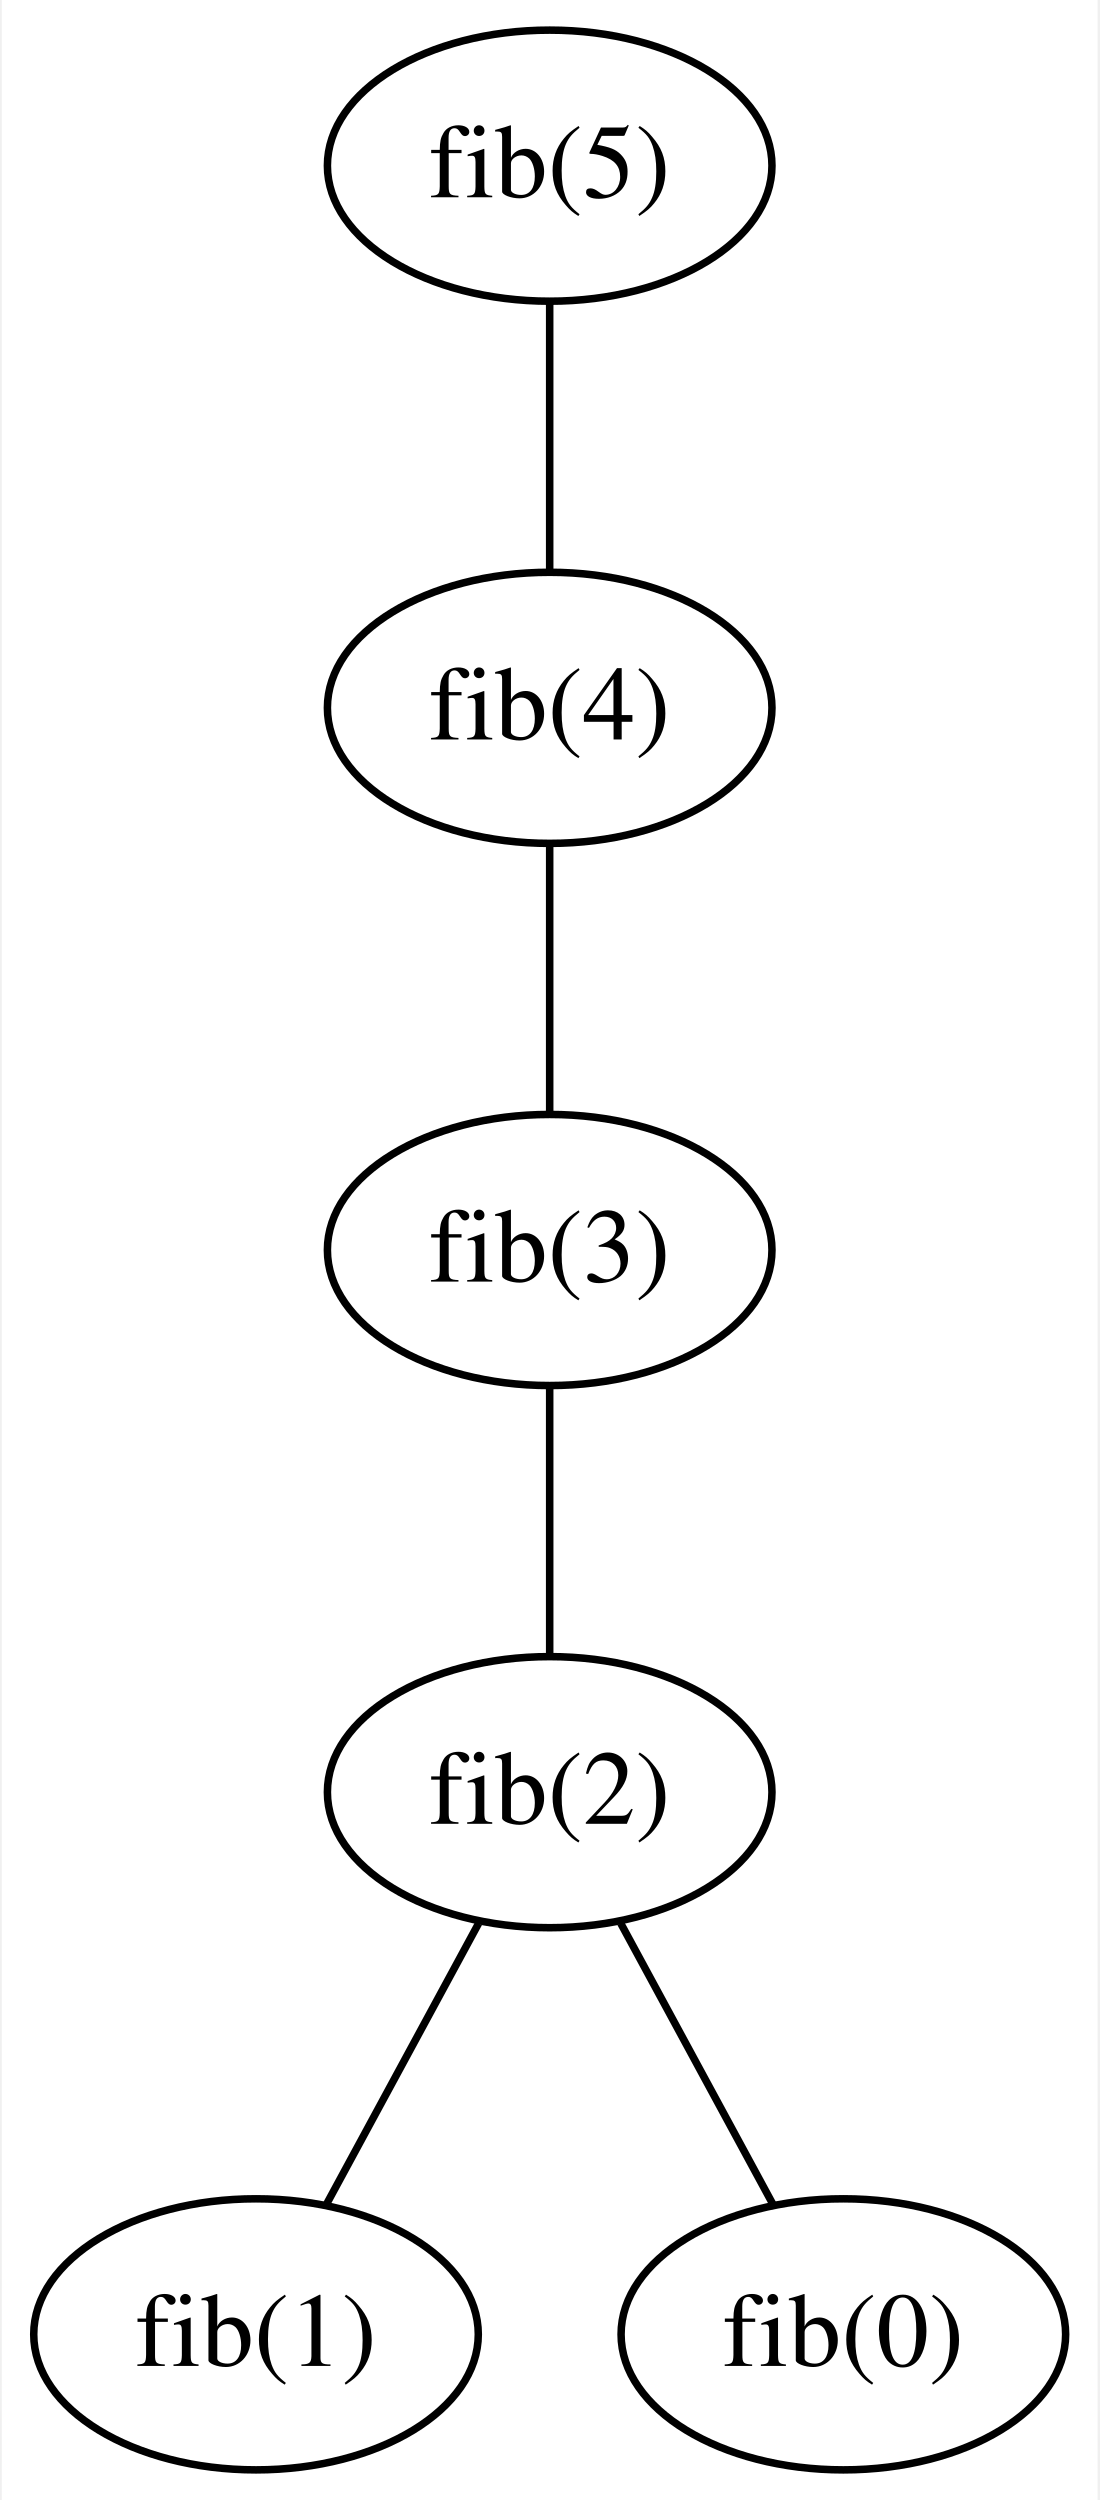
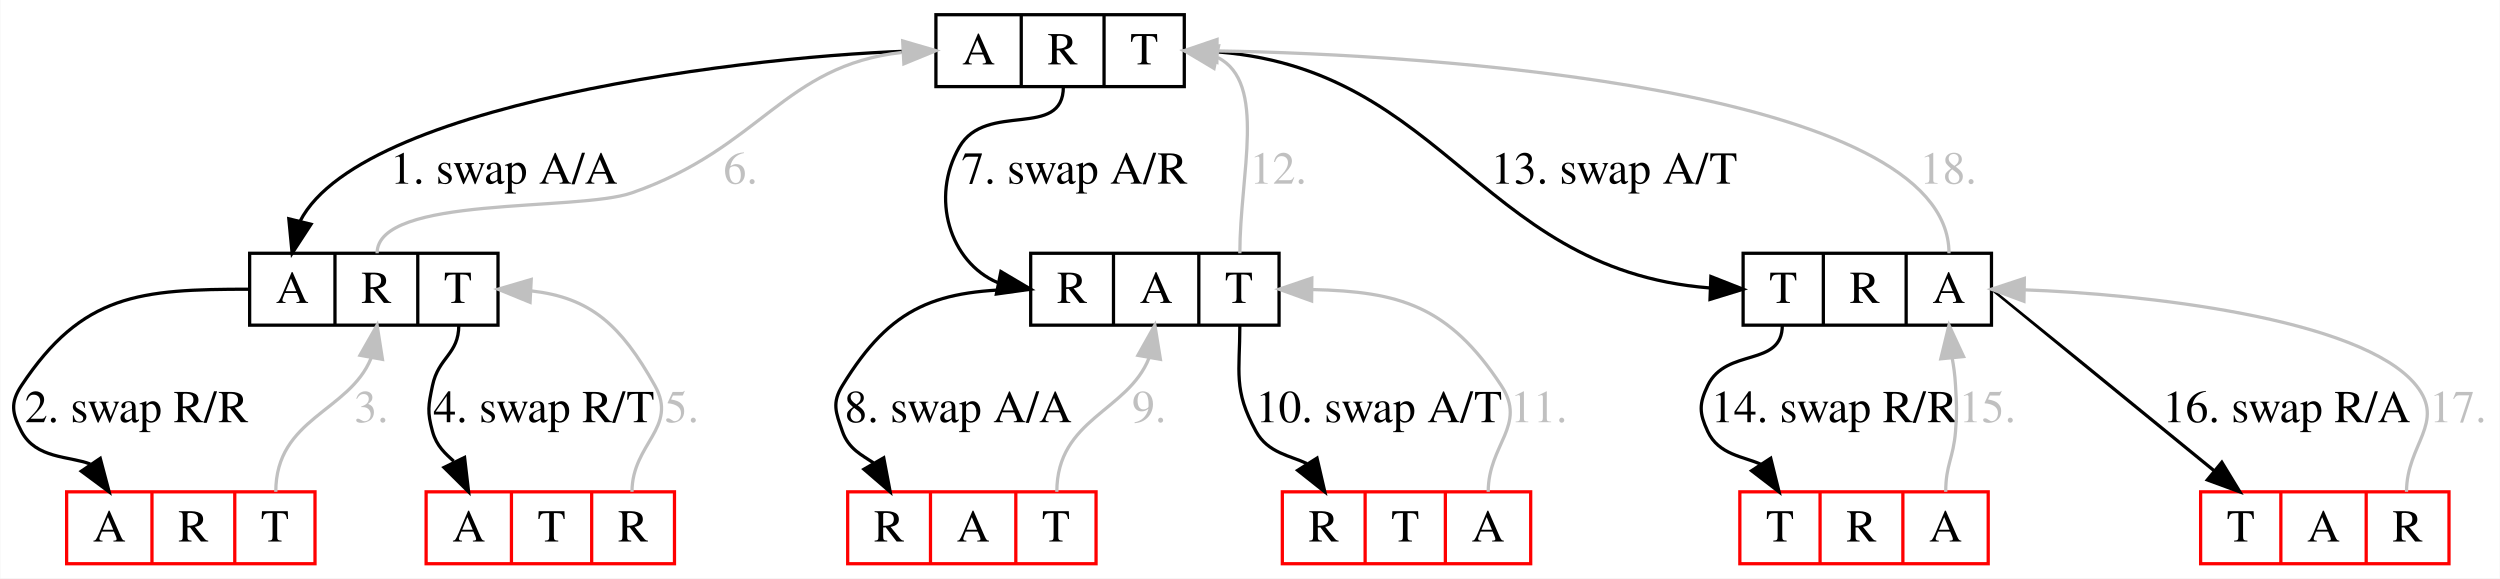
- <svg xmlns="http://www.w3.org/2000/svg" width="146pt" height="332pt" viewBox="0.00 0.00 145.52 332.00">
-   <g id="graph0" class="graph" transform="scale(1 1) rotate(0) translate(4 328)">
-     <polygon fill="#ffffff" stroke="transparent" points="-4,4 -4,-328 141.517,-328 141.517,4 -4,4" />
+ <svg xmlns="http://www.w3.org/2000/svg" width="765pt" height="177pt" viewBox="0.00 0.00 764.78 177.00">
+   <g id="graph0" class="graph" transform="scale(1 1) rotate(0) translate(4 173)">
+     <polygon fill="#ffffff" stroke="transparent" points="-4,4 -4,-173 760.781,-173 760.781,4 -4,4" />
    <g id="node1" class="node">
-       <ellipse fill="none" stroke="#000000" cx="68.758" cy="-306" rx="29.519" ry="18" />
-       <text text-anchor="middle" x="68.758" y="-301.8" font-family="Times,serif" font-size="14.00" fill="#000000">fib(5)</text>
+       <polygon fill="none" stroke="#000000" points="282.281,-146.5 282.281,-168.5 358.281,-168.5 358.281,-146.5 282.281,-146.5" />
+       <text text-anchor="middle" x="295.336" y="-153.3" font-family="Times,serif" font-size="14.00" fill="#000000">A</text>
+       <polyline fill="none" stroke="#000000" points="308.391,-146.5 308.391,-168.5 " />
+       <text text-anchor="middle" x="321.06" y="-153.3" font-family="Times,serif" font-size="14.00" fill="#000000">R</text>
+       <polyline fill="none" stroke="#000000" points="333.729,-146.5 333.729,-168.5 " />
+       <text text-anchor="middle" x="346.005" y="-153.3" font-family="Times,serif" font-size="14.00" fill="#000000">T</text>
    </g>
    <g id="node2" class="node">
-       <ellipse fill="none" stroke="#000000" cx="68.758" cy="-234" rx="29.519" ry="18" />
-       <text text-anchor="middle" x="68.758" y="-229.8" font-family="Times,serif" font-size="14.00" fill="#000000">fib(4)</text>
+       <polygon fill="none" stroke="#000000" points="72.281,-73.5 72.281,-95.5 148.281,-95.5 148.281,-73.5 72.281,-73.5" />
+       <text text-anchor="middle" x="85.336" y="-80.3" font-family="Times,serif" font-size="14.00" fill="#000000">A</text>
+       <polyline fill="none" stroke="#000000" points="98.391,-73.5 98.391,-95.5 " />
+       <text text-anchor="middle" x="111.06" y="-80.3" font-family="Times,serif" font-size="14.00" fill="#000000">R</text>
+       <polyline fill="none" stroke="#000000" points="123.729,-73.5 123.729,-95.5 " />
+       <text text-anchor="middle" x="136.005" y="-80.3" font-family="Times,serif" font-size="14.00" fill="#000000">T</text>
    </g>
    <g id="edge1" class="edge">
-       <path fill="none" stroke="#000000" d="M68.758,-287.831C68.758,-277 68.758,-263.288 68.758,-252.413" />
+       <path fill="none" stroke="#000000" d="M282.281,-157.5C239.792,-157.5 107.131,-143.697 87.673,-105.232" />
+       <polygon fill="#000000" stroke="#000000" points="91.067,-104.375 85.281,-95.5 84.269,-106.046 91.067,-104.375" />
+       <text text-anchor="middle" x="150.089" y="-116.8" font-family="Times,serif" font-size="14.00" fill="#000000">1. swap A/A</text>
+     </g>
+     <g id="node5" class="node">
+       <polygon fill="none" stroke="#000000" points="311.281,-73.5 311.281,-95.5 387.281,-95.5 387.281,-73.5 311.281,-73.5" />
+       <text text-anchor="middle" x="323.95" y="-80.3" font-family="Times,serif" font-size="14.00" fill="#000000">R</text>
+       <polyline fill="none" stroke="#000000" points="336.618,-73.5 336.618,-95.5 " />
+       <text text-anchor="middle" x="349.674" y="-80.3" font-family="Times,serif" font-size="14.00" fill="#000000">A</text>
+       <polyline fill="none" stroke="#000000" points="362.729,-73.5 362.729,-95.5 " />
+       <text text-anchor="middle" x="375.005" y="-80.3" font-family="Times,serif" font-size="14.00" fill="#000000">T</text>
+     </g>
+     <g id="edge7" class="edge">
+       <path fill="none" stroke="#000000" d="M321.281,-146.5C321.281,-130.132 297.601,-142.186 289.436,-128 280.499,-112.472 286.508,-92.831 301.124,-86.537" />
+       <polygon fill="#000000" stroke="#000000" points="302.164,-89.898 311.281,-84.5 300.788,-83.035 302.164,-89.898" />
+       <text text-anchor="middle" x="324.703" y="-116.8" font-family="Times,serif" font-size="14.00" fill="#000000">7. swap A/R</text>
+     </g>
+     <g id="node8" class="node">
+       <polygon fill="none" stroke="#000000" points="529.281,-73.5 529.281,-95.5 605.281,-95.5 605.281,-73.5 529.281,-73.5" />
+       <text text-anchor="middle" x="541.557" y="-80.3" font-family="Times,serif" font-size="14.00" fill="#000000">T</text>
+       <polyline fill="none" stroke="#000000" points="553.832,-73.5 553.832,-95.5 " />
+       <text text-anchor="middle" x="566.501" y="-80.3" font-family="Times,serif" font-size="14.00" fill="#000000">R</text>
+       <polyline fill="none" stroke="#000000" points="579.17,-73.5 579.17,-95.5 " />
+       <text text-anchor="middle" x="592.226" y="-80.3" font-family="Times,serif" font-size="14.00" fill="#000000">A</text>
+     </g>
+     <g id="edge13" class="edge">
+       <path fill="none" stroke="#000000" d="M358.281,-157.5C437.365,-157.5 446.011,-90.639 519.042,-84.893" />
+       <polygon fill="#000000" stroke="#000000" points="519.422,-88.381 529.281,-84.5 519.154,-81.386 519.422,-88.381" />
+       <text text-anchor="middle" x="489.81" y="-116.8" font-family="Times,serif" font-size="14.00" fill="#000000">13. swap A/T</text>
+     </g>
+     <g id="edge6" class="edge">
+       <path fill="none" stroke="#c0c0c0" d="M111.281,-95.5C111.281,-113.314 172.458,-108.14 189.281,-114 228.838,-127.779 235.686,-152.917 271.842,-156.948" />
+       <polygon fill="#c0c0c0" stroke="#c0c0c0" points="272.11,-160.467 282.281,-157.5 272.479,-153.477 272.11,-160.467" />
+       <text text-anchor="middle" x="222.531" y="-116.8" font-family="Times,serif" font-size="14.00" fill="#c0c0c0">6.</text>
    </g>
    <g id="node3" class="node">
-       <ellipse fill="none" stroke="#000000" cx="68.758" cy="-162" rx="29.519" ry="18" />
-       <text text-anchor="middle" x="68.758" y="-157.8" font-family="Times,serif" font-size="14.00" fill="#000000">fib(3)</text>
+       <polygon fill="none" stroke="#ff0000" points="16.281,-.5 16.281,-22.5 92.281,-22.5 92.281,-.5 16.281,-.5" />
+       <text text-anchor="middle" x="29.336" y="-7.3" font-family="Times,serif" font-size="14.00" fill="#000000">A</text>
+       <polyline fill="none" stroke="#ff0000" points="42.391,-.5 42.391,-22.5 " />
+       <text text-anchor="middle" x="55.06" y="-7.3" font-family="Times,serif" font-size="14.00" fill="#000000">R</text>
+       <polyline fill="none" stroke="#ff0000" points="67.729,-.5 67.729,-22.5 " />
+       <text text-anchor="middle" x="80.005" y="-7.3" font-family="Times,serif" font-size="14.00" fill="#000000">T</text>
    </g>
    <g id="edge2" class="edge">
-       <path fill="none" stroke="#000000" d="M68.758,-215.831C68.758,-205 68.758,-191.288 68.758,-180.413" />
+       <path fill="none" stroke="#000000" d="M72.281,-84.5C38.586,-84.5 21.065,-83.081 2.443,-55 -.996,-49.814 -.451,-46.509 2.443,-41 6.864,-32.583 17.04,-33.485 23.514,-31.006" />
+       <polygon fill="#000000" stroke="#000000" points="26.566,-32.741 29.281,-22.5 20.772,-28.813 26.566,-32.741" />
+       <text text-anchor="middle" x="37.7" y="-43.8" font-family="Times,serif" font-size="14.00" fill="#000000">2. swap R/R</text>
    </g>
    <g id="node4" class="node">
-       <ellipse fill="none" stroke="#000000" cx="68.758" cy="-90" rx="29.519" ry="18" />
-       <text text-anchor="middle" x="68.758" y="-85.8" font-family="Times,serif" font-size="14.00" fill="#000000">fib(2)</text>
+       <polygon fill="none" stroke="#ff0000" points="126.281,-.5 126.281,-22.5 202.281,-22.5 202.281,-.5 126.281,-.5" />
+       <text text-anchor="middle" x="139.336" y="-7.3" font-family="Times,serif" font-size="14.00" fill="#000000">A</text>
+       <polyline fill="none" stroke="#ff0000" points="152.391,-.5 152.391,-22.5 " />
+       <text text-anchor="middle" x="164.667" y="-7.3" font-family="Times,serif" font-size="14.00" fill="#000000">T</text>
+       <polyline fill="none" stroke="#ff0000" points="176.943,-.5 176.943,-22.5 " />
+       <text text-anchor="middle" x="189.612" y="-7.3" font-family="Times,serif" font-size="14.00" fill="#000000">R</text>
+     </g>
+     <g id="edge4" class="edge">
+       <path fill="none" stroke="#000000" d="M136.281,-73.5C136.281,-64.533 130.056,-63.779 128.229,-55 126.961,-48.908 126.574,-46.998 128.229,-41 129.503,-36.384 132.266,-34.153 134.71,-31.879" />
+       <polygon fill="#000000" stroke="#000000" points="138.046,-33.023 139.281,-22.5 131.754,-29.956 138.046,-33.023" />
+       <text text-anchor="middle" x="162.306" y="-43.8" font-family="Times,serif" font-size="14.00" fill="#000000">4. swap R/T</text>
    </g>
    <g id="edge3" class="edge">
-       <path fill="none" stroke="#000000" d="M68.758,-143.831C68.758,-133 68.758,-119.288 68.758,-108.413" />
+       <path fill="none" stroke="#c0c0c0" d="M80.281,-22.5C80.281,-45.088 102.761,-46.954 109.434,-63.39" />
+       <polygon fill="#c0c0c0" stroke="#c0c0c0" points="106.041,-64.291 111.281,-73.5 112.927,-63.034 106.041,-64.291" />
+       <text text-anchor="middle" x="109.531" y="-43.8" font-family="Times,serif" font-size="14.00" fill="#c0c0c0">3.</text>
    </g>
-     <g id="node5" class="node">
-       <ellipse fill="none" stroke="#000000" cx="29.759" cy="-18" rx="29.519" ry="18" />
-       <text text-anchor="middle" x="29.759" y="-13.8" font-family="Times,serif" font-size="14.00" fill="#000000">fib(1)</text>
+     <g id="edge5" class="edge">
+       <path fill="none" stroke="#c0c0c0" d="M189.281,-22.5C189.281,-37.276 203.492,-42.104 196.281,-55 185.874,-73.611 176.542,-81.917 158.538,-83.973" />
+       <polygon fill="#c0c0c0" stroke="#c0c0c0" points="158.088,-80.492 148.281,-84.5 158.447,-87.482 158.088,-80.492" />
+       <text text-anchor="middle" x="204.531" y="-43.8" font-family="Times,serif" font-size="14.00" fill="#c0c0c0">5.</text>
    </g>
-     <g id="edge4" class="edge">
-       <path fill="none" stroke="#000000" d="M59.318,-72.571C53.186,-61.251 45.227,-46.557 39.112,-35.269" />
+     <g id="edge12" class="edge">
+       <path fill="none" stroke="#c0c0c0" d="M375.281,-95.5C375.281,-119.831 383.673,-147.683 368.52,-155.416" />
+       <polygon fill="#c0c0c0" stroke="#c0c0c0" points="367.382,-152.076 358.281,-157.5 368.778,-158.935 367.382,-152.076" />
+       <text text-anchor="middle" x="387.031" y="-116.8" font-family="Times,serif" font-size="14.00" fill="#c0c0c0">12.</text>
    </g>
    <g id="node6" class="node">
-       <ellipse fill="none" stroke="#000000" cx="107.758" cy="-18" rx="29.519" ry="18" />
-       <text text-anchor="middle" x="107.758" y="-13.8" font-family="Times,serif" font-size="14.00" fill="#000000">fib(0)</text>
+       <polygon fill="none" stroke="#ff0000" points="255.281,-.5 255.281,-22.5 331.281,-22.5 331.281,-.5 255.281,-.5" />
+       <text text-anchor="middle" x="267.95" y="-7.3" font-family="Times,serif" font-size="14.00" fill="#000000">R</text>
+       <polyline fill="none" stroke="#ff0000" points="280.618,-.5 280.618,-22.5 " />
+       <text text-anchor="middle" x="293.674" y="-7.3" font-family="Times,serif" font-size="14.00" fill="#000000">A</text>
+       <polyline fill="none" stroke="#ff0000" points="306.729,-.5 306.729,-22.5 " />
+       <text text-anchor="middle" x="319.005" y="-7.3" font-family="Times,serif" font-size="14.00" fill="#000000">T</text>
    </g>
-     <g id="edge5" class="edge">
-       <path fill="none" stroke="#000000" d="M78.199,-72.571C84.331,-61.251 92.29,-46.557 98.405,-35.269" />
+     <g id="edge8" class="edge">
+       <path fill="none" stroke="#000000" d="M311.281,-84.5C282.512,-84.5 268.671,-79.544 253.663,-55 250.418,-49.691 251.622,-46.878 253.663,-41 255.544,-35.587 259.739,-33.695 263.155,-31.379" />
+       <polygon fill="#000000" stroke="#000000" points="266.312,-32.91 268.281,-22.5 260.25,-29.411 266.312,-32.91" />
+       <text text-anchor="middle" x="289.089" y="-43.8" font-family="Times,serif" font-size="14.00" fill="#000000">8. swap A/A</text>
+     </g>
+     <g id="node7" class="node">
+       <polygon fill="none" stroke="#ff0000" points="388.281,-.5 388.281,-22.5 464.281,-22.5 464.281,-.5 388.281,-.5" />
+       <text text-anchor="middle" x="400.95" y="-7.3" font-family="Times,serif" font-size="14.00" fill="#000000">R</text>
+       <polyline fill="none" stroke="#ff0000" points="413.618,-.5 413.618,-22.5 " />
+       <text text-anchor="middle" x="425.894" y="-7.3" font-family="Times,serif" font-size="14.00" fill="#000000">T</text>
+       <polyline fill="none" stroke="#ff0000" points="438.17,-.5 438.17,-22.5 " />
+       <text text-anchor="middle" x="451.226" y="-7.3" font-family="Times,serif" font-size="14.00" fill="#000000">A</text>
+     </g>
+     <g id="edge10" class="edge">
+       <path fill="none" stroke="#000000" d="M375.281,-73.5C375.281,-58.89 373.212,-53.819 380.222,-41 383.865,-34.339 390.888,-33.553 395.819,-31.136" />
+       <polygon fill="#000000" stroke="#000000" points="398.893,-32.822 401.281,-22.5 392.977,-29.08 398.893,-32.822" />
+       <text text-anchor="middle" x="417.81" y="-43.8" font-family="Times,serif" font-size="14.00" fill="#000000">10. swap A/T</text>
+     </g>
+     <g id="edge9" class="edge">
+       <path fill="none" stroke="#c0c0c0" d="M319.281,-22.5C319.281,-44.894 341.035,-47.062 347.494,-63.451" />
+       <polygon fill="#c0c0c0" stroke="#c0c0c0" points="344.084,-64.267 349.281,-73.5 350.976,-63.042 344.084,-64.267" />
+       <text text-anchor="middle" x="347.531" y="-43.8" font-family="Times,serif" font-size="14.00" fill="#c0c0c0">9.</text>
+     </g>
+     <g id="edge11" class="edge">
+       <path fill="none" stroke="#c0c0c0" d="M451.281,-22.5C451.281,-37.053 463.265,-42.833 455.281,-55 439.183,-79.53 423.952,-83.766 397.54,-84.399" />
+       <polygon fill="#c0c0c0" stroke="#c0c0c0" points="397.246,-80.901 387.281,-84.5 397.315,-87.901 397.246,-80.901" />
+       <text text-anchor="middle" x="466.774" y="-43.8" font-family="Times,serif" font-size="14.00" fill="#c0c0c0">11.</text>
+     </g>
+     <g id="edge18" class="edge">
+       <path fill="none" stroke="#c0c0c0" d="M592.281,-95.5C592.281,-146.247 431.911,-156.424 368.582,-157.414" />
+       <polygon fill="#c0c0c0" stroke="#c0c0c0" points="368.251,-153.917 358.281,-157.5 368.31,-160.917 368.251,-153.917" />
+       <text text-anchor="middle" x="592.031" y="-116.8" font-family="Times,serif" font-size="14.00" fill="#c0c0c0">18.</text>
+     </g>
+     <g id="node9" class="node">
+       <polygon fill="none" stroke="#ff0000" points="528.281,-.5 528.281,-22.5 604.281,-22.5 604.281,-.5 528.281,-.5" />
+       <text text-anchor="middle" x="540.557" y="-7.3" font-family="Times,serif" font-size="14.00" fill="#000000">T</text>
+       <polyline fill="none" stroke="#ff0000" points="552.832,-.5 552.832,-22.5 " />
+       <text text-anchor="middle" x="565.501" y="-7.3" font-family="Times,serif" font-size="14.00" fill="#000000">R</text>
+       <polyline fill="none" stroke="#ff0000" points="578.17,-.5 578.17,-22.5 " />
+       <text text-anchor="middle" x="591.226" y="-7.3" font-family="Times,serif" font-size="14.00" fill="#000000">A</text>
+     </g>
+     <g id="edge14" class="edge">
+       <path fill="none" stroke="#000000" d="M541.281,-73.5C541.281,-60.437 524.065,-66.791 518.443,-55 515.764,-49.384 515.826,-46.645 518.443,-41 521.786,-33.787 529.48,-33.332 534.781,-30.9" />
+       <polygon fill="#000000" stroke="#000000" points="537.732,-32.784 540.281,-22.5 531.875,-28.95 537.732,-32.784" />
+       <text text-anchor="middle" x="557.2" y="-43.8" font-family="Times,serif" font-size="14.00" fill="#000000">14. swap R/R</text>
+     </g>
+     <g id="node10" class="node">
+       <polygon fill="none" stroke="#ff0000" points="669.281,-.5 669.281,-22.5 745.281,-22.5 745.281,-.5 669.281,-.5" />
+       <text text-anchor="middle" x="681.557" y="-7.3" font-family="Times,serif" font-size="14.00" fill="#000000">T</text>
+       <polyline fill="none" stroke="#ff0000" points="693.832,-.5 693.832,-22.5 " />
+       <text text-anchor="middle" x="706.888" y="-7.3" font-family="Times,serif" font-size="14.00" fill="#000000">A</text>
+       <polyline fill="none" stroke="#ff0000" points="719.943,-.5 719.943,-22.5 " />
+       <text text-anchor="middle" x="732.612" y="-7.3" font-family="Times,serif" font-size="14.00" fill="#000000">R</text>
+     </g>
+     <g id="edge16" class="edge">
+       <path fill="none" stroke="#000000" d="M605.281,-84.5C605.349,-84.5 654.043,-44.797 673.442,-28.934" />
+       <polygon fill="#000000" stroke="#000000" points="675.771,-31.55 681.281,-22.5 671.33,-26.139 675.771,-31.55" />
+       <text text-anchor="middle" x="695.586" y="-43.8" font-family="Times,serif" font-size="14.00" fill="#000000">16. swap R/A</text>
+     </g>
+     <g id="edge15" class="edge">
+       <path fill="none" stroke="#c0c0c0" d="M591.281,-22.5C591.281,-30.83 593.612,-32.697 594.281,-41 594.78,-47.202 594.615,-48.787 594.281,-55 594.086,-58.613 593.679,-61.023 593.282,-63.283" />
+       <polygon fill="#c0c0c0" stroke="#c0c0c0" points="589.773,-63.206 592.281,-73.5 596.74,-63.889 589.773,-63.206" />
+       <text text-anchor="middle" x="604.031" y="-43.8" font-family="Times,serif" font-size="14.00" fill="#c0c0c0">15.</text>
+     </g>
+     <g id="edge17" class="edge">
+       <path fill="none" stroke="#c0c0c0" d="M732.281,-22.5C732.281,-37.006 744.332,-43.664 735.281,-55 718.601,-75.888 650.294,-83.099 615.347,-84.309" />
+       <polygon fill="#c0c0c0" stroke="#c0c0c0" points="615.212,-80.81 605.281,-84.5 615.345,-87.809 615.212,-80.81" />
+       <text text-anchor="middle" x="748.031" y="-43.8" font-family="Times,serif" font-size="14.00" fill="#c0c0c0">17.</text>
    </g>
  </g>
</svg>
